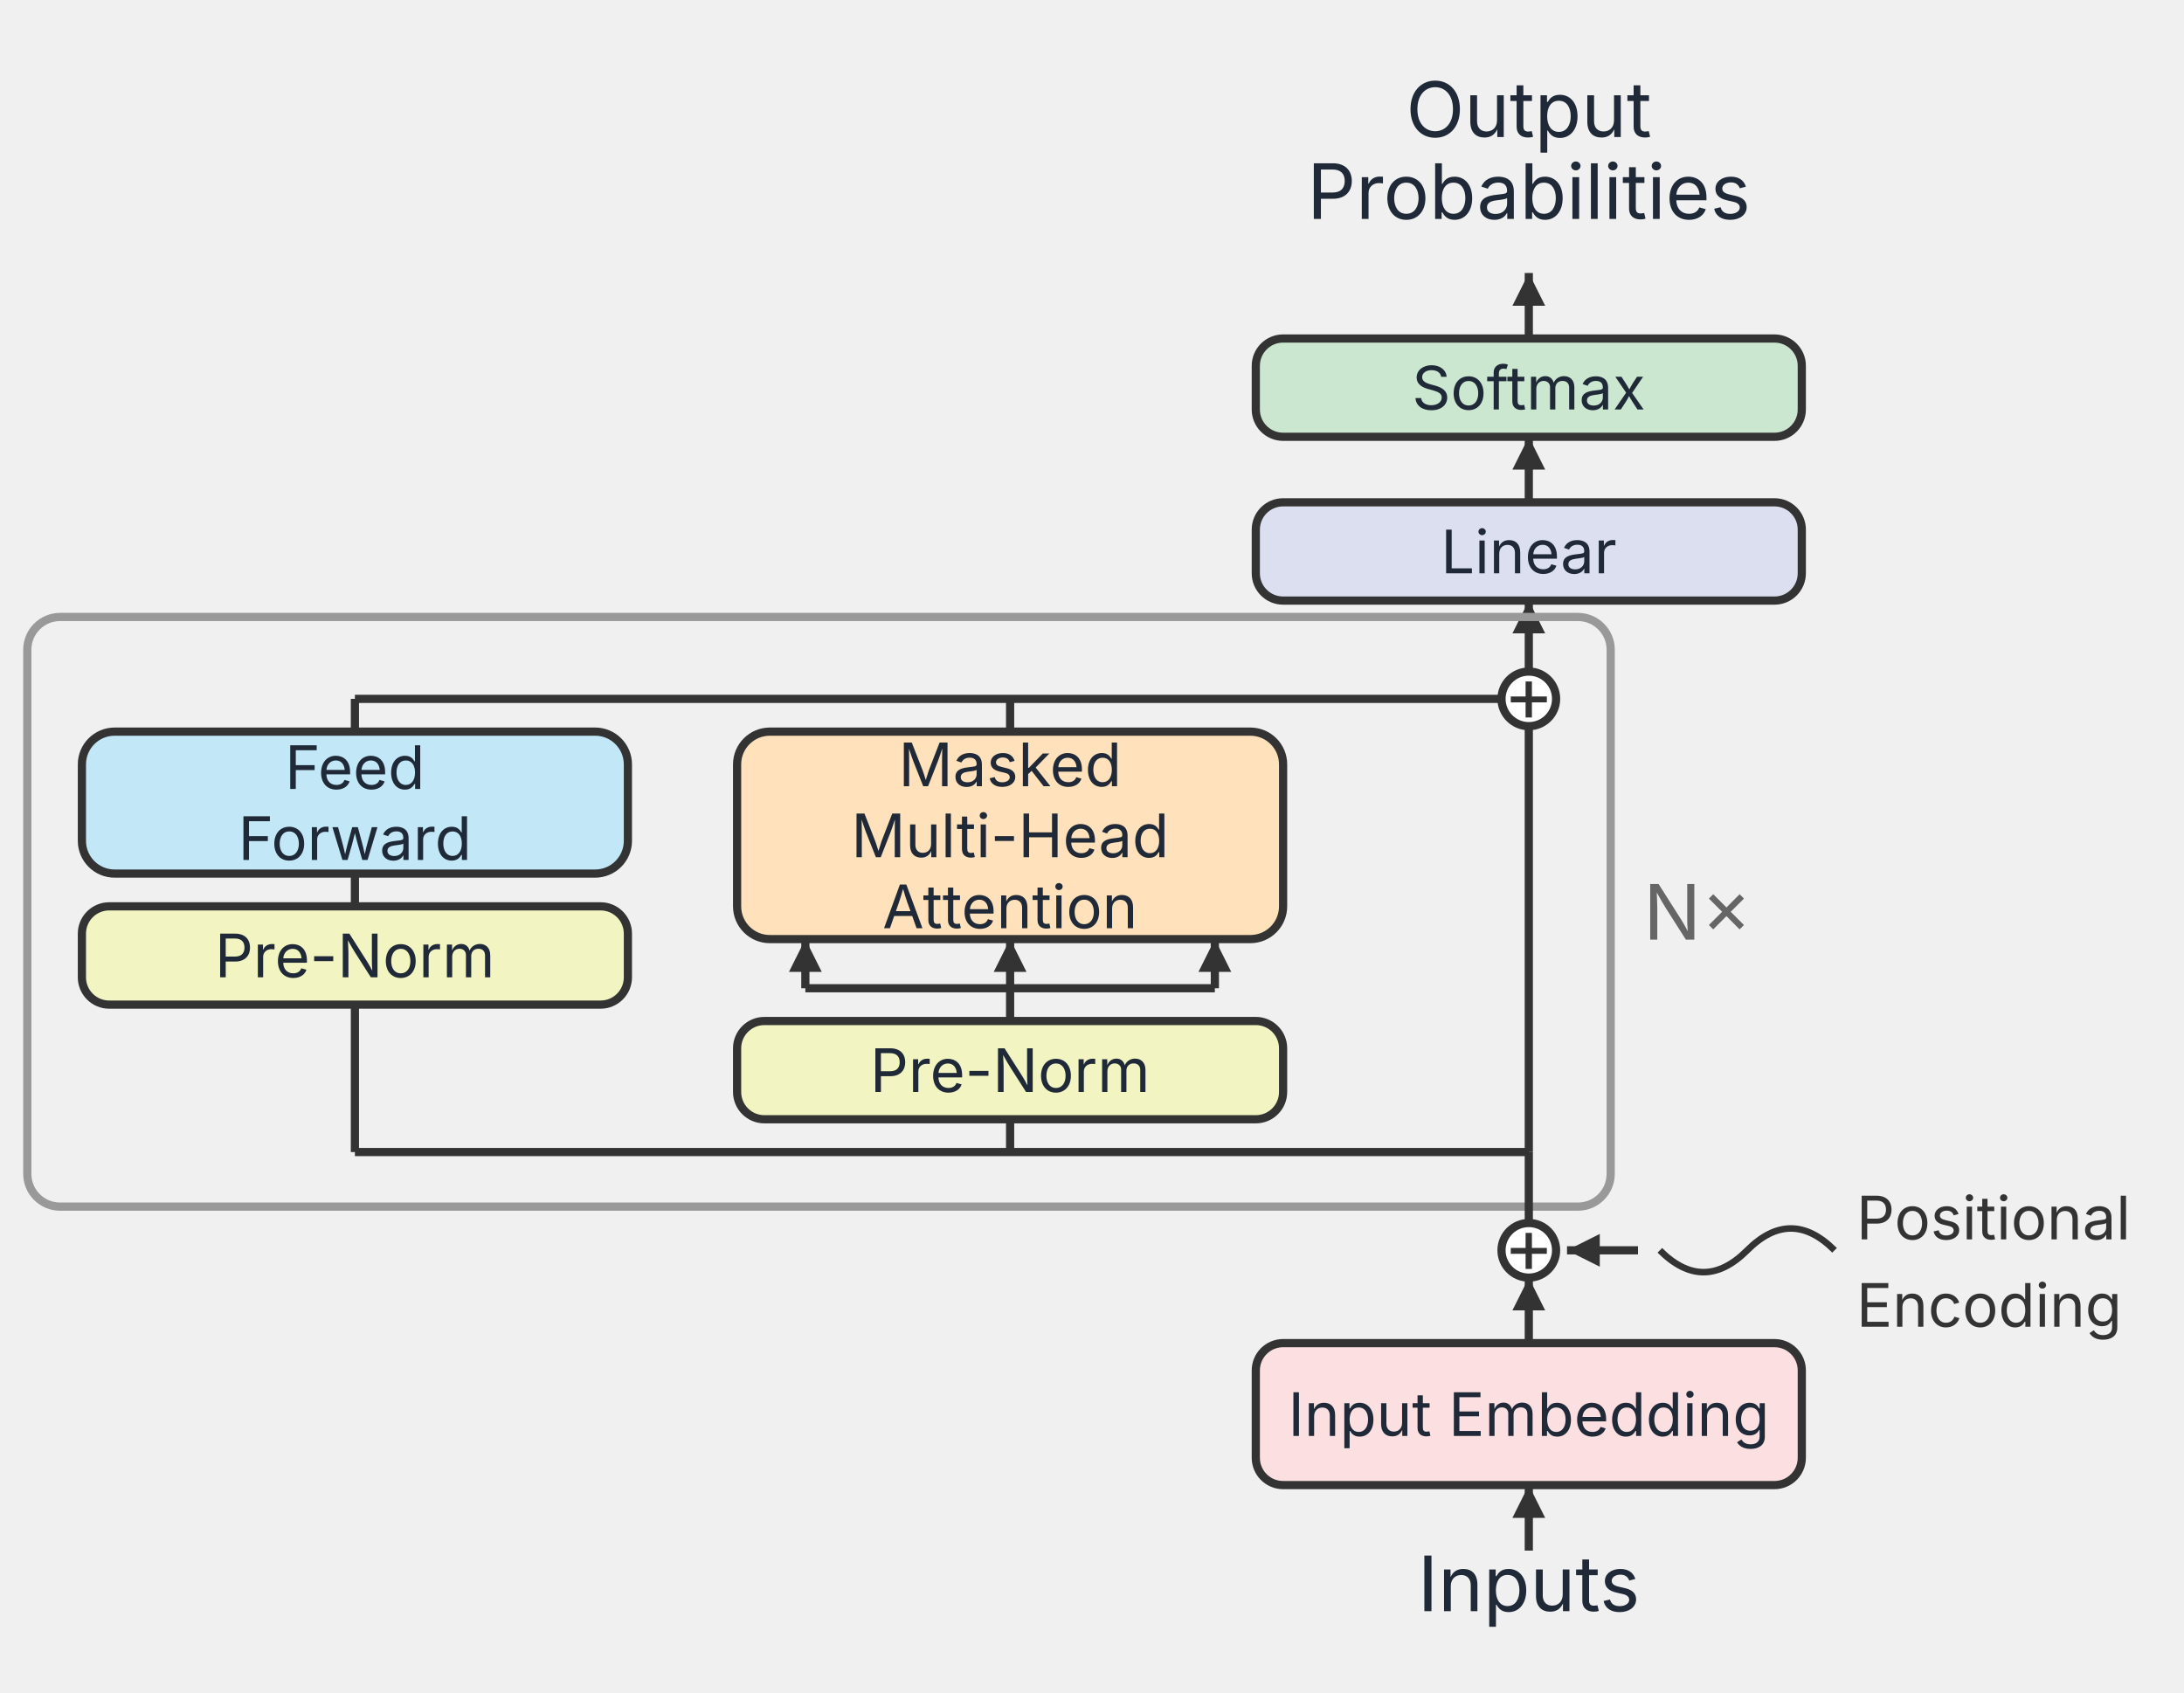
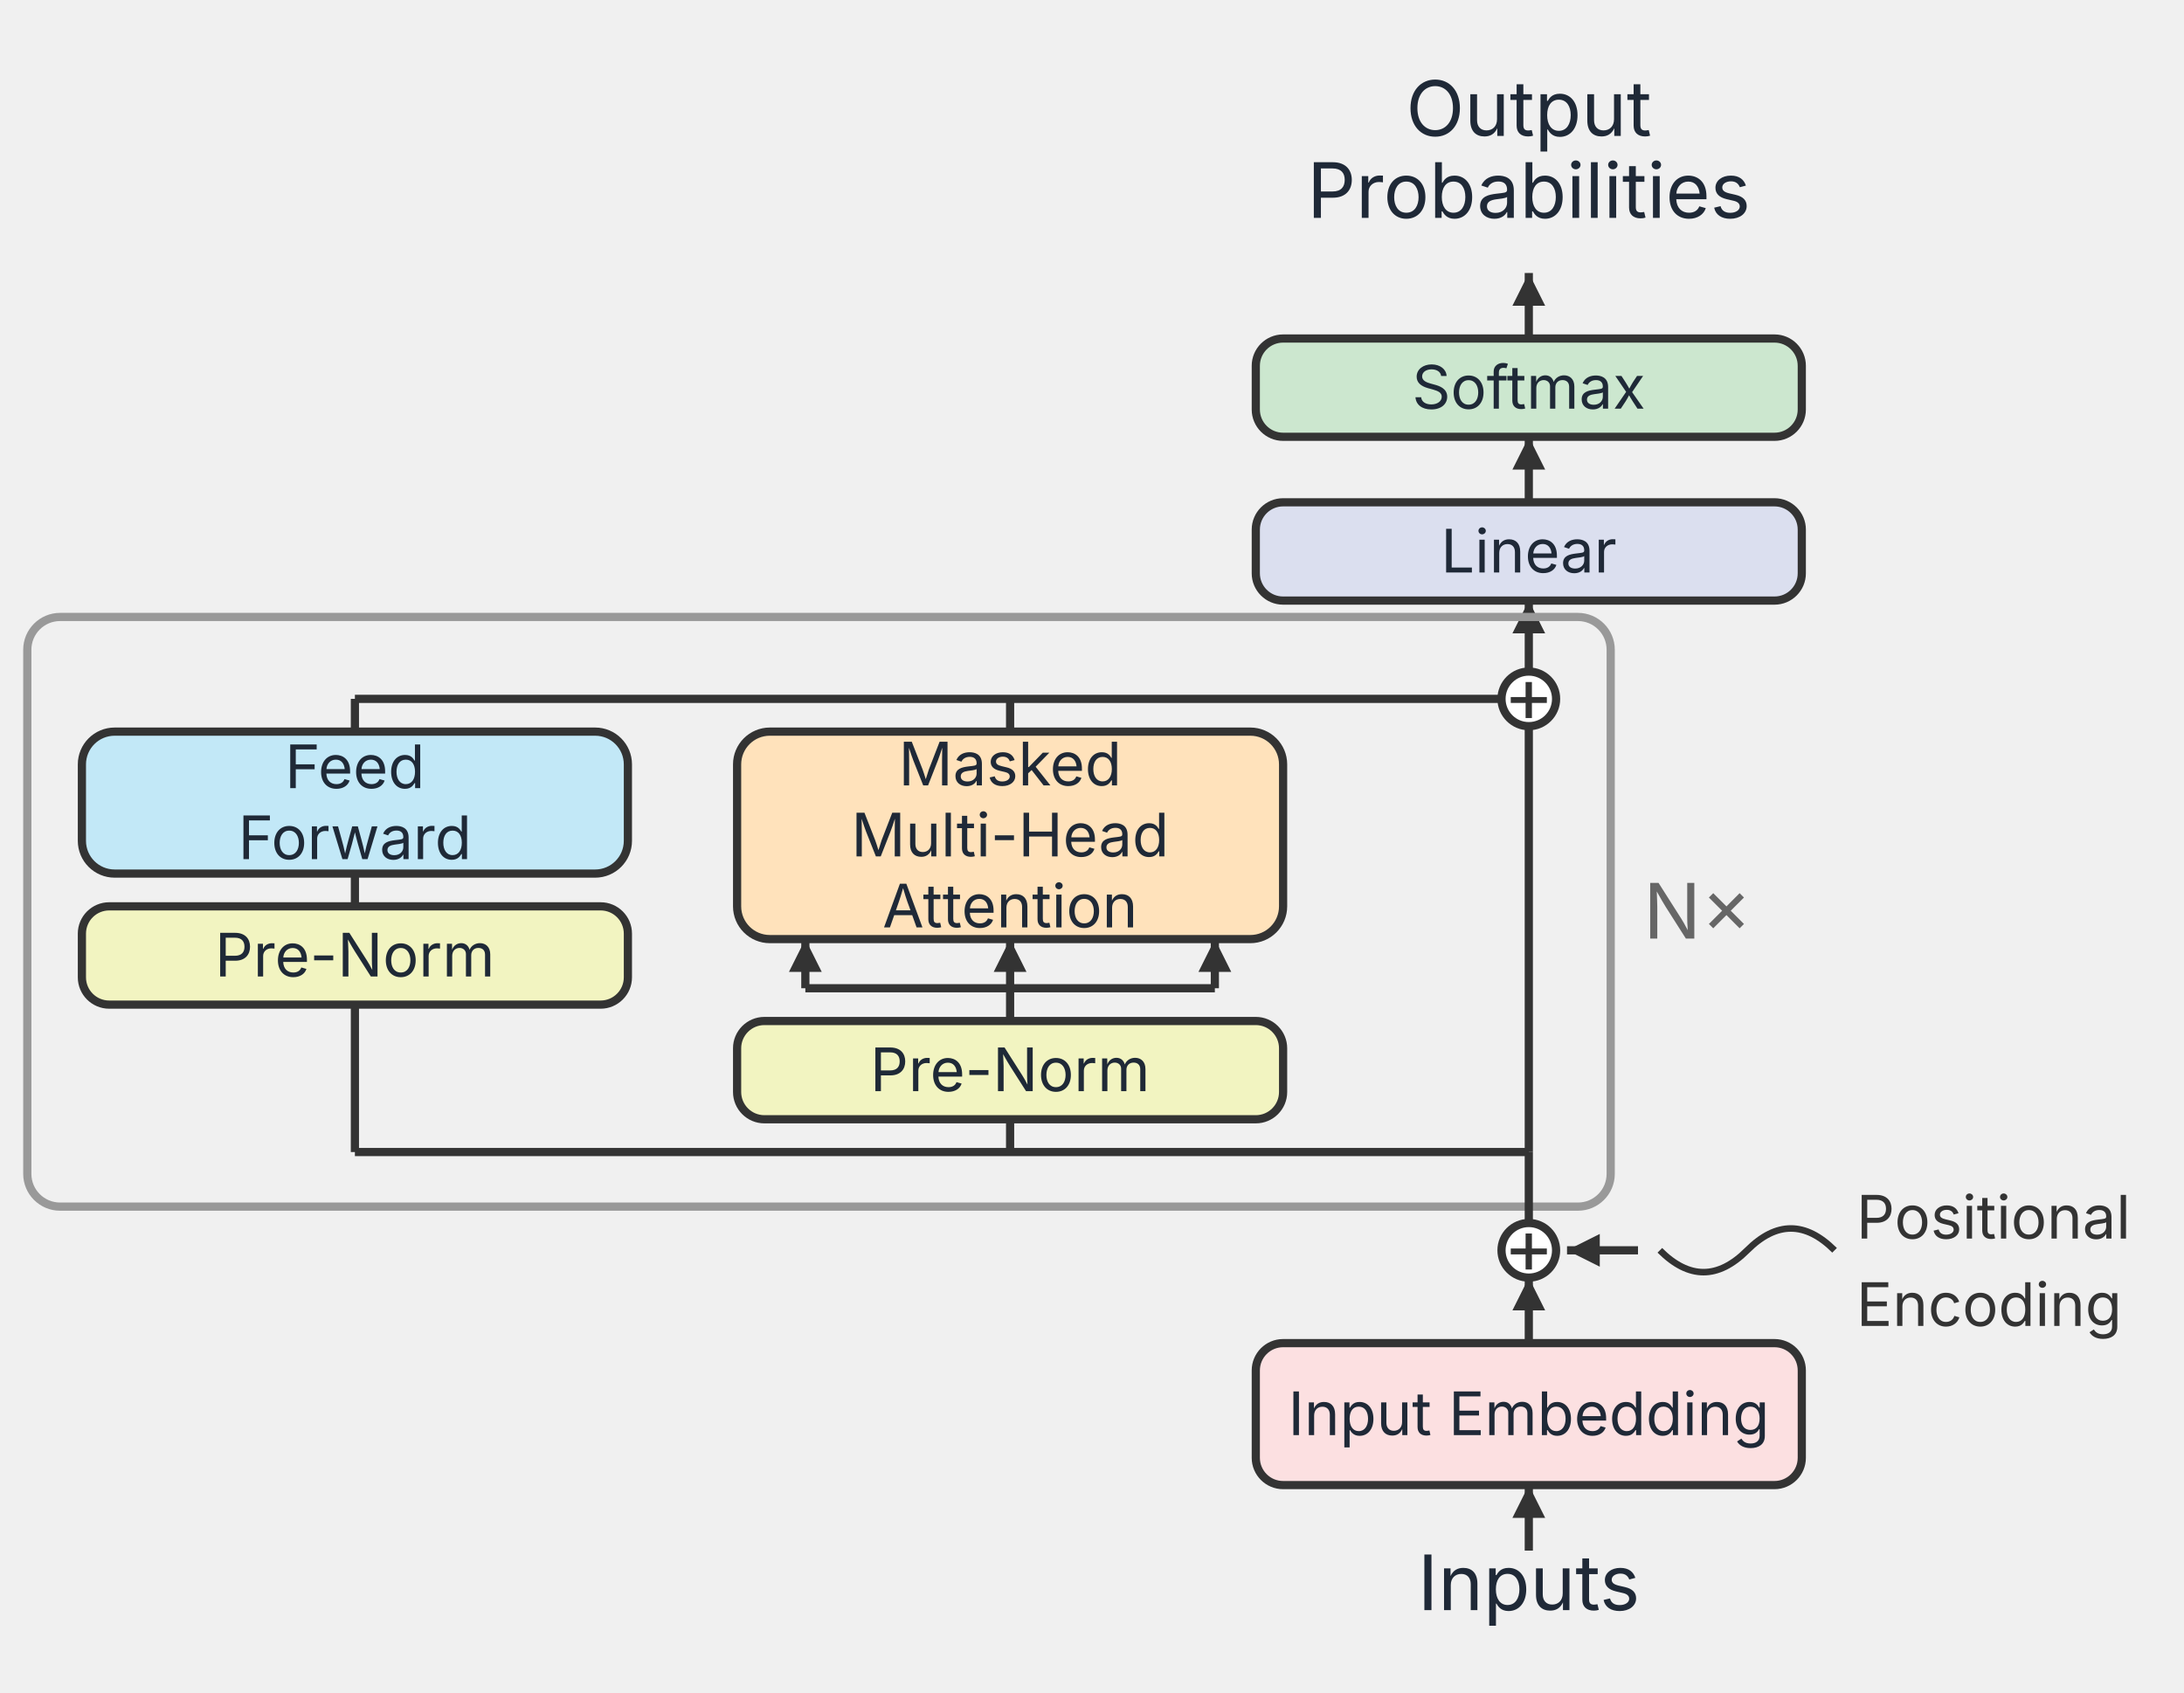
<svg xmlns="http://www.w3.org/2000/svg" baseProfile="full" height="310.0px" version="1.1" viewBox="0 0 400 310.0" width="400px">
  <defs>
    <marker id="arrowhead" markerHeight="4" markerWidth="4" orient="auto" refX="4" refY="2.0">
      <polygon fill="#374151" points="0,0 4,2.0 0,4" />
    </marker>
    <marker id="arrowhead_333333" markerHeight="4" markerWidth="4" orient="auto" refX="4" refY="2.0">
      <polygon fill="#333333" points="0,0 4,2.0 0,4" />
    </marker>
  </defs>
-   <text dominant-baseline="central" fill="#1F2937" font-family="Inter, Segoe UI, Helvetica, Arial, sans-serif" font-size="14px" text-anchor="middle" x="280" y="20">Output</text>
-   <text dominant-baseline="central" fill="#1F2937" font-family="Inter, Segoe UI, Helvetica, Arial, sans-serif" font-size="14px" text-anchor="middle" x="280" y="35">Probabilities</text>
+   <text dy="0.35em" fill="#1F2937" font-family="Inter, Segoe UI, Helvetica, Arial, sans-serif" font-size="14px" text-anchor="middle" x="280" y="20">Output</text>
+   <text dy="0.35em" fill="#1F2937" font-family="Inter, Segoe UI, Helvetica, Arial, sans-serif" font-size="14px" text-anchor="middle" x="280" y="35">Probabilities</text>
  <line marker-end="url(#arrowhead_333333)" stroke="#333333" stroke-width="1.5" x1="280" x2="280" y1="62" y2="50" />
  <rect fill="#cce7cf" height="18" rx="5" ry="5" stroke="#333333" stroke-width="1.5" width="100" x="230.0" y="62" />
-   <text dominant-baseline="central" fill="#1F2937" font-family="Inter, Segoe UI, Helvetica, Arial, sans-serif" font-size="11px" text-anchor="middle" x="280.0" y="71.0">Softmax</text>
+   <text dy="0.35em" fill="#1F2937" font-family="Inter, Segoe UI, Helvetica, Arial, sans-serif" font-size="11px" text-anchor="middle" x="280.0" y="71.0">Softmax</text>
  <line marker-end="url(#arrowhead_333333)" stroke="#333333" stroke-width="1.5" x1="280" x2="280" y1="92" y2="80" />
  <rect fill="#dbdfef" height="18" rx="5" ry="5" stroke="#333333" stroke-width="1.5" width="100" x="230.0" y="92" />
-   <text dominant-baseline="central" fill="#1F2937" font-family="Inter, Segoe UI, Helvetica, Arial, sans-serif" font-size="11px" text-anchor="middle" x="280.0" y="101.0">Linear</text>
+   <text dy="0.35em" fill="#1F2937" font-family="Inter, Segoe UI, Helvetica, Arial, sans-serif" font-size="11px" text-anchor="middle" x="280.0" y="101.0">Linear</text>
  <line marker-end="url(#arrowhead_333333)" stroke="#333333" stroke-width="1.5" x1="280" x2="280" y1="123" y2="110" />
  <circle cx="280" cy="128" fill="white" r="5" stroke="#333333" stroke-width="1.5" />
-   <text dominant-baseline="central" fill="#333333" font-family="Inter, Segoe UI, Helvetica, Arial, sans-serif" font-size="14px" text-anchor="middle" x="280" y="127">+</text>
+   <text dy="0.3em" fill="#333333" font-family="Inter, Segoe UI, Helvetica, Arial, sans-serif" font-size="14px" text-anchor="middle" x="280" y="128">+</text>
  <line stroke="#333333" stroke-width="1.5" x1="65" x2="275" y1="128" y2="128" />
  <rect fill="#c2e8f7" height="26" rx="6" ry="6" stroke="#333333" stroke-width="1.5" width="100" x="15.0" y="134" />
-   <text dominant-baseline="central" fill="#1F2937" font-family="Inter, Segoe UI, Helvetica, Arial, sans-serif" font-size="11px" text-anchor="middle" x="65" y="140.5">Feed</text>
-   <text dominant-baseline="central" fill="#1F2937" font-family="Inter, Segoe UI, Helvetica, Arial, sans-serif" font-size="11px" text-anchor="middle" x="65" y="153.5">Forward</text>
+   <text dy="0.35em" fill="#1F2937" font-family="Inter, Segoe UI, Helvetica, Arial, sans-serif" font-size="11px" text-anchor="middle" x="65" y="140.5">Feed</text>
+   <text dy="0.35em" fill="#1F2937" font-family="Inter, Segoe UI, Helvetica, Arial, sans-serif" font-size="11px" text-anchor="middle" x="65" y="153.5">Forward</text>
  <rect fill="#ffe2bb" height="38" rx="6" ry="6" stroke="#333333" stroke-width="1.5" width="100" x="135.0" y="134" />
-   <text dominant-baseline="central" fill="#1F2937" font-family="Inter, Segoe UI, Helvetica, Arial, sans-serif" font-size="11px" text-anchor="middle" x="185" y="140.0">Masked</text>
-   <text dominant-baseline="central" fill="#1F2937" font-family="Inter, Segoe UI, Helvetica, Arial, sans-serif" font-size="11px" text-anchor="middle" x="185" y="153.0">Multi-Head</text>
-   <text dominant-baseline="central" fill="#1F2937" font-family="Inter, Segoe UI, Helvetica, Arial, sans-serif" font-size="11px" text-anchor="middle" x="185" y="166.0">Attention</text>
+   <text dy="0.35em" fill="#1F2937" font-family="Inter, Segoe UI, Helvetica, Arial, sans-serif" font-size="11px" text-anchor="middle" x="185" y="140.0">Masked</text>
+   <text dy="0.35em" fill="#1F2937" font-family="Inter, Segoe UI, Helvetica, Arial, sans-serif" font-size="11px" text-anchor="middle" x="185" y="153.0">Multi-Head</text>
+   <text dy="0.35em" fill="#1F2937" font-family="Inter, Segoe UI, Helvetica, Arial, sans-serif" font-size="11px" text-anchor="middle" x="185" y="166.0">Attention</text>
  <line stroke="#333333" stroke-width="1.5" x1="147.5" x2="222.5" y1="181.0" y2="181.0" />
  <line marker-end="url(#arrowhead_333333)" stroke="#333333" stroke-width="1.5" x1="147.5" x2="147.5" y1="181.0" y2="172" />
  <line marker-end="url(#arrowhead_333333)" stroke="#333333" stroke-width="1.5" x1="222.5" x2="222.5" y1="181.0" y2="172" />
  <line stroke="#333333" stroke-width="1.5" x1="65" x2="65" y1="134" y2="128" />
  <line stroke="#333333" stroke-width="1.5" x1="185" x2="185" y1="134" y2="128" />
  <rect fill="#f2f4c1" height="18" rx="5" ry="5" stroke="#333333" stroke-width="1.5" width="100" x="15.0" y="166" />
-   <text dominant-baseline="central" fill="#1F2937" font-family="Inter, Segoe UI, Helvetica, Arial, sans-serif" font-size="11px" text-anchor="middle" x="65.0" y="175.0">Pre-Norm</text>
+   <text dy="0.35em" fill="#1F2937" font-family="Inter, Segoe UI, Helvetica, Arial, sans-serif" font-size="11px" text-anchor="middle" x="65.0" y="175.0">Pre-Norm</text>
  <line stroke="#333333" stroke-width="1.5" x1="65" x2="65" y1="166" y2="160" />
  <rect fill="#f2f4c1" height="18" rx="5" ry="5" stroke="#333333" stroke-width="1.5" width="100" x="135.0" y="187.0" />
-   <text dominant-baseline="central" fill="#1F2937" font-family="Inter, Segoe UI, Helvetica, Arial, sans-serif" font-size="11px" text-anchor="middle" x="185.0" y="196.0">Pre-Norm</text>
+   <text dy="0.35em" fill="#1F2937" font-family="Inter, Segoe UI, Helvetica, Arial, sans-serif" font-size="11px" text-anchor="middle" x="185.0" y="196.0">Pre-Norm</text>
  <line marker-end="url(#arrowhead_333333)" stroke="#333333" stroke-width="1.5" x1="185" x2="185" y1="187.0" y2="172" />
  <line stroke="#333333" stroke-width="1.5" x1="280" x2="280" y1="133" y2="211.0" />
  <line stroke="#333333" stroke-width="1.5" x1="65" x2="280" y1="211.0" y2="211.0" />
  <line stroke="#333333" stroke-width="1.5" x1="65" x2="65" y1="211.0" y2="184" />
  <line stroke="#333333" stroke-width="1.5" x1="185" x2="185" y1="211.0" y2="205.0" />
  <rect fill="none" height="108.0" rx="6" stroke="#999" stroke-width="1.5" width="290.0" x="5.0" y="113" />
-   <text dominant-baseline="central" fill="#666666" font-family="Inter, Segoe UI, Helvetica, Arial, sans-serif" font-size="14px" text-anchor="start" x="301.0" y="167.0">N×</text>
+   <text dy="0.35em" fill="#666666" font-family="Inter, Segoe UI, Helvetica, Arial, sans-serif" font-size="14px" text-anchor="start" x="301.0" y="167.0">N×</text>
  <line stroke="#333333" stroke-width="1.5" x1="280" x2="280" y1="211.0" y2="229.0" />
  <circle cx="280" cy="229.0" fill="white" r="5" stroke="#333333" stroke-width="1.5" />
-   <text dominant-baseline="central" fill="#333333" font-family="Inter, Segoe UI, Helvetica, Arial, sans-serif" font-size="14px" text-anchor="middle" x="280" y="228.0">+</text>
-   <text dominant-baseline="central" fill="#333333" font-family="Inter, Segoe UI, Helvetica, Arial, sans-serif" font-size="11px" text-anchor="start" x="340" y="223.0">Positional</text>
-   <text dominant-baseline="central" fill="#333333" font-family="Inter, Segoe UI, Helvetica, Arial, sans-serif" font-size="11px" text-anchor="start" x="340" y="239.0">Encoding</text>
+   <text dy="0.3em" fill="#333333" font-family="Inter, Segoe UI, Helvetica, Arial, sans-serif" font-size="14px" text-anchor="middle" x="280" y="229.0">+</text>
+   <text dy="0.35em" fill="#333333" font-family="Inter, Segoe UI, Helvetica, Arial, sans-serif" font-size="11px" text-anchor="start" x="340" y="223.0">Positional</text>
+   <text dy="0.35em" fill="#333333" font-family="Inter, Segoe UI, Helvetica, Arial, sans-serif" font-size="11px" text-anchor="start" x="340" y="239.0">Encoding</text>
  <path d="M336,229.0 q-8,-8 -16,0 q-8,8 -16,0" fill="none" stroke="#333333" stroke-width="1.2" />
  <line marker-end="url(#arrowhead_333333)" stroke="#333333" stroke-width="1.5" x1="300" x2="287" y1="229.0" y2="229.0" />
  <line marker-end="url(#arrowhead_333333)" stroke="#333333" stroke-width="1.5" x1="280" x2="280" y1="246.0" y2="234.0" />
  <rect fill="#fce0e1" height="26" rx="5" ry="5" stroke="#333333" stroke-width="1.5" width="100" x="230.0" y="246.0" />
-   <text dominant-baseline="central" fill="#1F2937" font-family="Inter, Segoe UI, Helvetica, Arial, sans-serif" font-size="11px" text-anchor="middle" x="280.0" y="259.0">Input Embedding</text>
+   <text dy="0.35em" fill="#1F2937" font-family="Inter, Segoe UI, Helvetica, Arial, sans-serif" font-size="11px" text-anchor="middle" x="280.0" y="259.0">Input Embedding</text>
  <line marker-end="url(#arrowhead_333333)" stroke="#333333" stroke-width="1.5" x1="280" x2="280" y1="284.0" y2="272.0" />
-   <text dominant-baseline="central" fill="#1F2937" font-family="Inter, Segoe UI, Helvetica, Arial, sans-serif" font-size="14px" text-anchor="middle" x="280" y="290.0">Inputs</text>
+   <text dy="0.35em" fill="#1F2937" font-family="Inter, Segoe UI, Helvetica, Arial, sans-serif" font-size="14px" text-anchor="middle" x="280" y="290.0">Inputs</text>
</svg>
